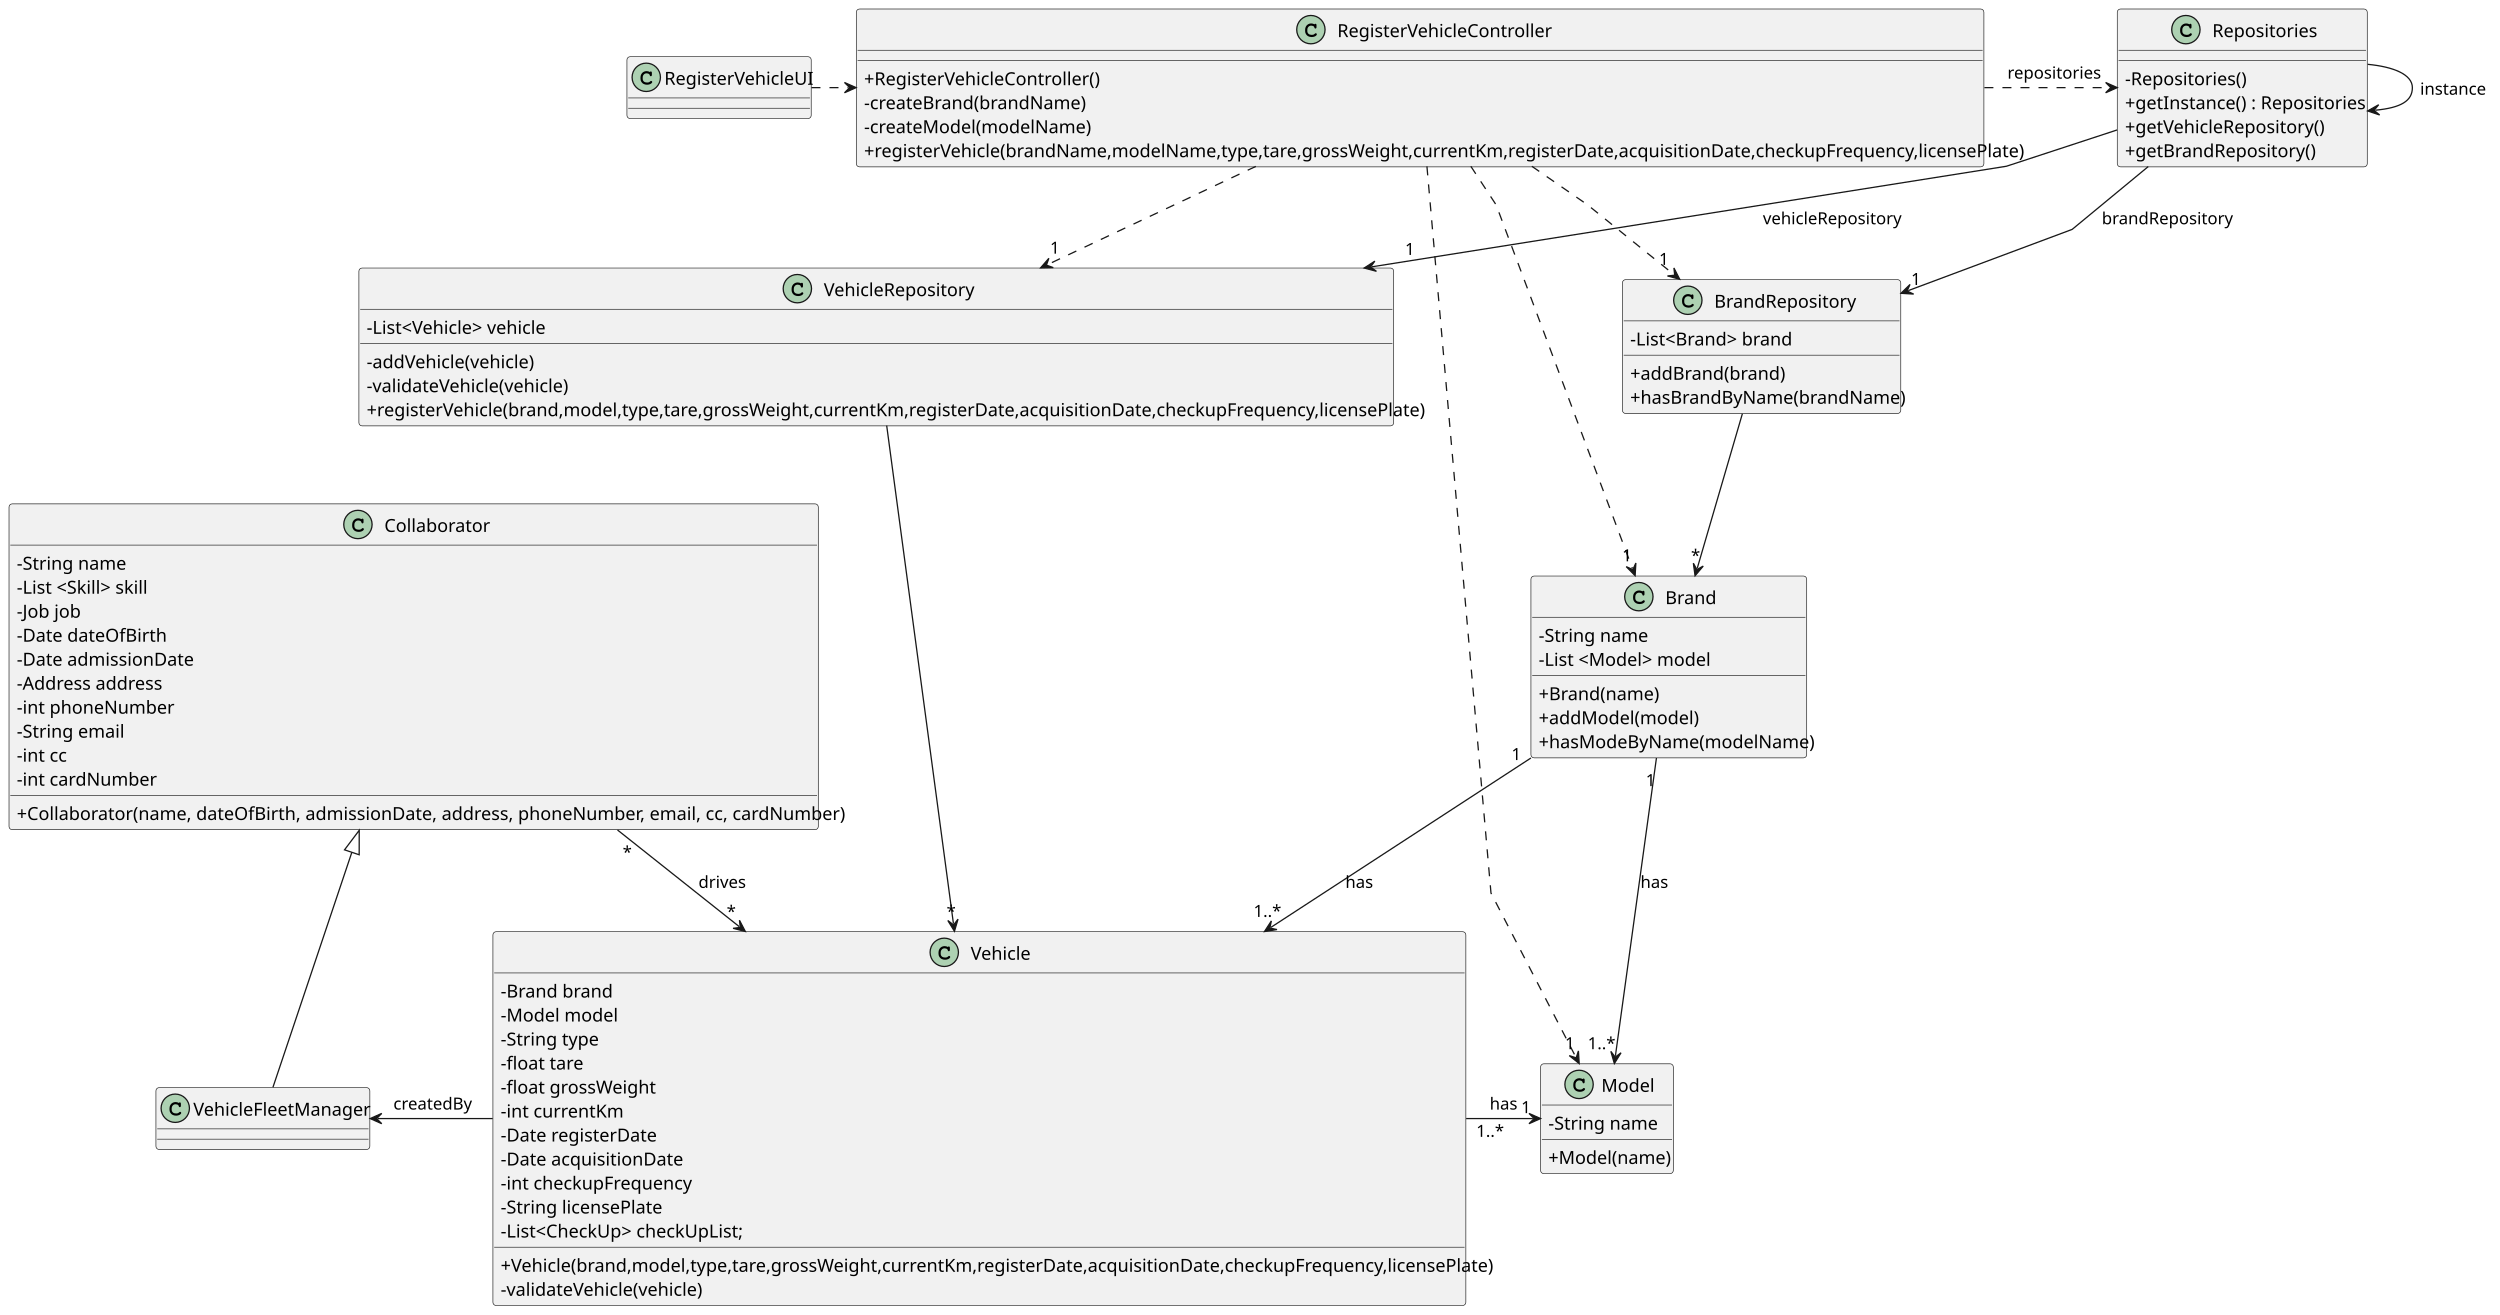
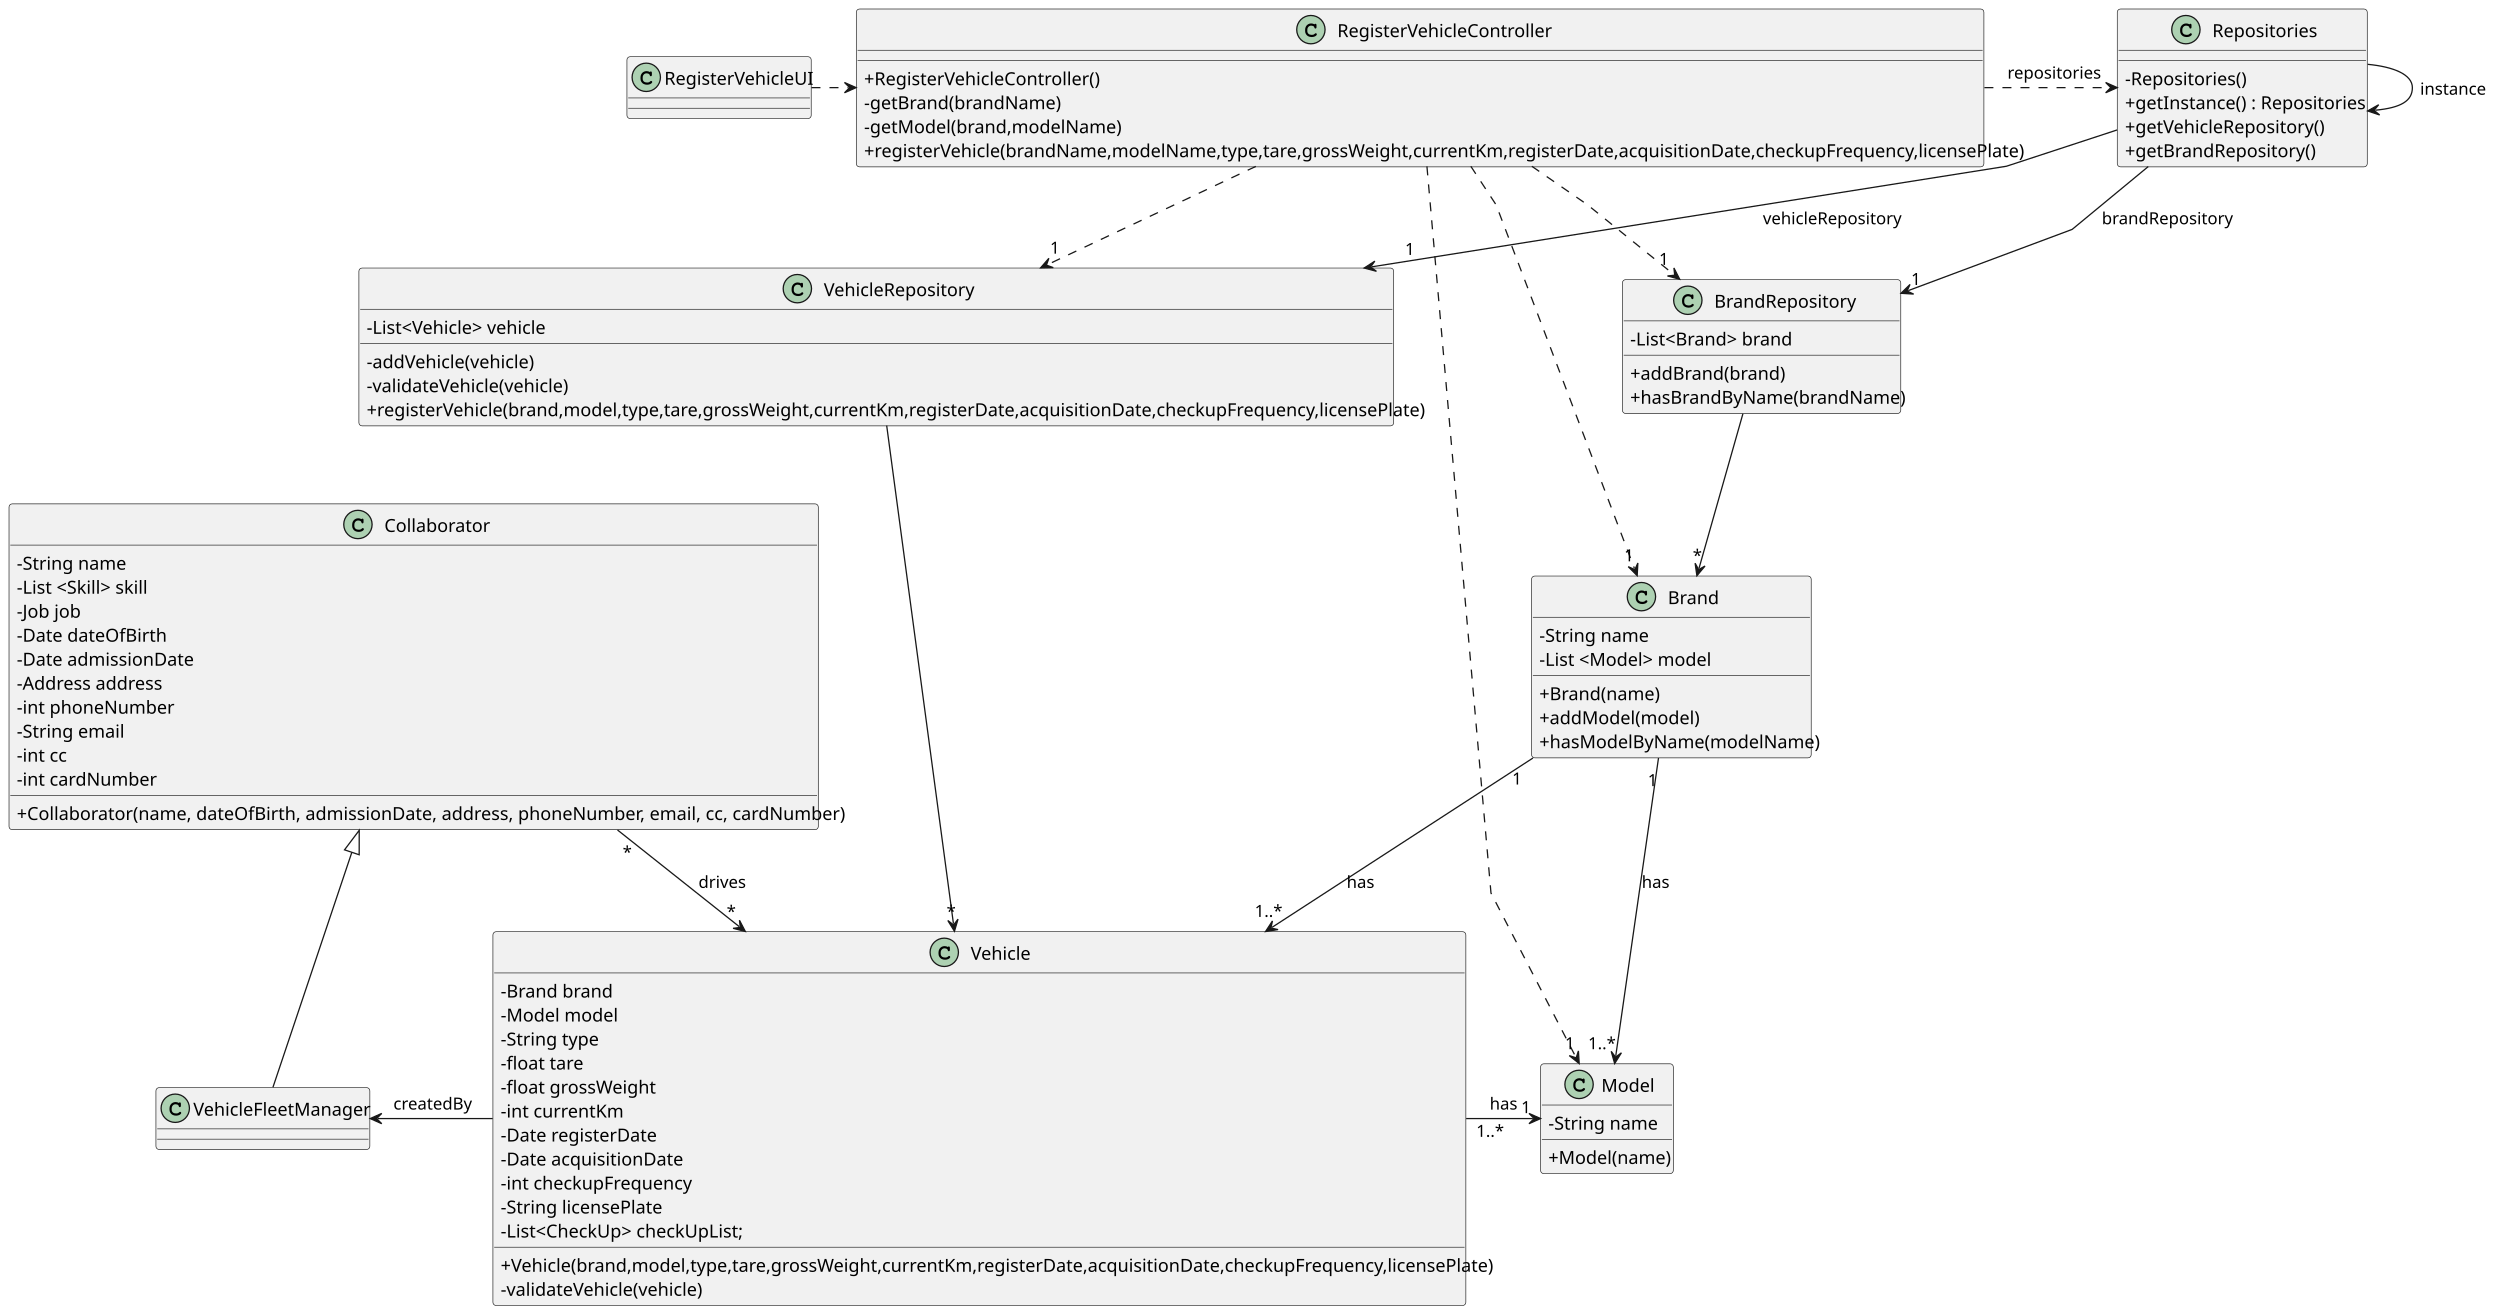
<svg xmlns="http://www.w3.org/2000/svg" contentStyleType="text/css" height="1020px" preserveAspectRatio="none" style="width:1940px;height:1020px;background:#FFFFFF;" version="1.1" viewBox="0 0 1940 1020" width="1940px" zoomAndPan="magnify">
  <defs />
  <g>
    <g id="elem_Brand">
-       <rect codeLine="11" fill="#F1F1F1" height="141.106" id="Brand" rx="2.5" ry="2.5" style="stroke:#181818;stroke-width:0.5;" width="214" x="1188" y="447" />
-       <ellipse cx="1271.75" cy="463" fill="#ADD1B2" rx="11" ry="11" style="stroke:#181818;stroke-width:1.0;" />
-       <path d="M1274.516,458.875 Q1274.672,458.656 1274.859,458.547 Q1275.047,458.438 1275.266,458.438 Q1275.641,458.438 1275.875,458.703 Q1276.109,458.953 1276.109,459.562 L1276.109,461.016 Q1276.109,461.625 1275.875,461.891 Q1275.641,462.156 1275.266,462.156 Q1274.922,462.156 1274.719,461.953 Q1274.516,461.766 1274.406,461.25 Q1274.359,460.891 1274.172,460.703 Q1273.844,460.328 1273.234,460.109 Q1272.625,459.891 1272,459.891 Q1271.234,459.891 1270.594,460.219 Q1269.969,460.547 1269.469,461.297 Q1268.984,462.047 1268.984,463.078 L1268.984,464.172 Q1268.984,465.406 1269.875,466.234 Q1270.766,467.047 1272.359,467.047 Q1273.297,467.047 1273.953,466.797 Q1274.344,466.641 1274.766,466.203 Q1275.031,465.938 1275.172,465.859 Q1275.328,465.781 1275.531,465.781 Q1275.859,465.781 1276.109,466.047 Q1276.375,466.297 1276.375,466.641 Q1276.375,466.984 1276.031,467.391 Q1275.531,467.969 1274.734,468.297 Q1273.656,468.75 1272.359,468.75 Q1270.844,468.75 1269.641,468.125 Q1268.656,467.625 1267.969,466.562 Q1267.281,465.484 1267.281,464.203 L1267.281,463.047 Q1267.281,461.719 1267.891,460.578 Q1268.516,459.422 1269.609,458.812 Q1270.703,458.188 1271.938,458.188 Q1272.672,458.188 1273.312,458.359 Q1273.969,458.516 1274.516,458.875 Z " fill="#000000" />
-       <text fill="#000000" font-family="sans-serif" font-size="14" lengthAdjust="spacing" textLength="38" x="1292.25" y="468.797">Brand</text>
-       <line style="stroke:#181818;stroke-width:0.5;" x1="1189" x2="1401" y1="479" y2="479" />
-       <text fill="#000000" font-family="sans-serif" font-size="14" lengthAdjust="spacing" textLength="81" x="1194" y="498.107">-String name</text>
-       <text fill="#000000" font-family="sans-serif" font-size="14" lengthAdjust="spacing" textLength="127" x="1194" y="516.729">-List &lt;Model&gt; model</text>
-       <line style="stroke:#181818;stroke-width:0.5;" x1="1189" x2="1401" y1="524.242" y2="524.242" />
-       <text fill="#000000" font-family="sans-serif" font-size="14" lengthAdjust="spacing" textLength="91" x="1194" y="543.35">+Brand(name)</text>
-       <text fill="#000000" font-family="sans-serif" font-size="14" lengthAdjust="spacing" textLength="118" x="1194" y="561.971">+addModel(model)</text>
-       <text fill="#000000" font-family="sans-serif" font-size="14" lengthAdjust="spacing" textLength="202" x="1194" y="580.592">+hasModeByName(modelName)</text>
+       <rect codeLine="11" fill="#F1F1F1" height="141.106" id="Brand" rx="2.5" ry="2.5" style="stroke:#181818;stroke-width:0.5;" width="217" x="1188.5" y="447" />
+       <ellipse cx="1273.75" cy="463" fill="#ADD1B2" rx="11" ry="11" style="stroke:#181818;stroke-width:1.0;" />
+       <path d="M1276.516,458.875 Q1276.672,458.656 1276.859,458.547 Q1277.047,458.438 1277.266,458.438 Q1277.641,458.438 1277.875,458.703 Q1278.109,458.953 1278.109,459.562 L1278.109,461.016 Q1278.109,461.625 1277.875,461.891 Q1277.641,462.156 1277.266,462.156 Q1276.922,462.156 1276.719,461.953 Q1276.516,461.766 1276.406,461.25 Q1276.359,460.891 1276.172,460.703 Q1275.844,460.328 1275.234,460.109 Q1274.625,459.891 1274,459.891 Q1273.234,459.891 1272.594,460.219 Q1271.969,460.547 1271.469,461.297 Q1270.984,462.047 1270.984,463.078 L1270.984,464.172 Q1270.984,465.406 1271.875,466.234 Q1272.766,467.047 1274.359,467.047 Q1275.297,467.047 1275.953,466.797 Q1276.344,466.641 1276.766,466.203 Q1277.031,465.938 1277.172,465.859 Q1277.328,465.781 1277.531,465.781 Q1277.859,465.781 1278.109,466.047 Q1278.375,466.297 1278.375,466.641 Q1278.375,466.984 1278.031,467.391 Q1277.531,467.969 1276.734,468.297 Q1275.656,468.75 1274.359,468.75 Q1272.844,468.75 1271.641,468.125 Q1270.656,467.625 1269.969,466.562 Q1269.281,465.484 1269.281,464.203 L1269.281,463.047 Q1269.281,461.719 1269.891,460.578 Q1270.516,459.422 1271.609,458.812 Q1272.703,458.188 1273.938,458.188 Q1274.672,458.188 1275.312,458.359 Q1275.969,458.516 1276.516,458.875 Z " fill="#000000" />
+       <text fill="#000000" font-family="sans-serif" font-size="14" lengthAdjust="spacing" textLength="38" x="1294.25" y="468.797">Brand</text>
+       <line style="stroke:#181818;stroke-width:0.5;" x1="1189.5" x2="1404.5" y1="479" y2="479" />
+       <text fill="#000000" font-family="sans-serif" font-size="14" lengthAdjust="spacing" textLength="81" x="1194.5" y="498.107">-String name</text>
+       <text fill="#000000" font-family="sans-serif" font-size="14" lengthAdjust="spacing" textLength="127" x="1194.5" y="516.729">-List &lt;Model&gt; model</text>
+       <line style="stroke:#181818;stroke-width:0.5;" x1="1189.5" x2="1404.5" y1="524.242" y2="524.242" />
+       <text fill="#000000" font-family="sans-serif" font-size="14" lengthAdjust="spacing" textLength="91" x="1194.5" y="543.35">+Brand(name)</text>
+       <text fill="#000000" font-family="sans-serif" font-size="14" lengthAdjust="spacing" textLength="118" x="1194.5" y="561.971">+addModel(model)</text>
+       <text fill="#000000" font-family="sans-serif" font-size="14" lengthAdjust="spacing" textLength="205" x="1194.5" y="580.592">+hasModelByName(modelName)</text>
    </g>
    <g id="elem_Model">
      <rect codeLine="20" fill="#F1F1F1" height="85.242" id="Model" rx="2.5" ry="2.5" style="stroke:#181818;stroke-width:0.5;" width="103" x="1195.5" y="825.5" />
      <ellipse cx="1225.35" cy="841.5" fill="#ADD1B2" rx="11" ry="11" style="stroke:#181818;stroke-width:1.0;" />
      <path d="M1228.116,837.375 Q1228.272,837.156 1228.459,837.047 Q1228.647,836.938 1228.866,836.938 Q1229.241,836.938 1229.475,837.203 Q1229.709,837.453 1229.709,838.062 L1229.709,839.516 Q1229.709,840.125 1229.475,840.391 Q1229.241,840.656 1228.866,840.656 Q1228.522,840.656 1228.319,840.453 Q1228.116,840.266 1228.006,839.75 Q1227.959,839.391 1227.772,839.203 Q1227.444,838.828 1226.834,838.609 Q1226.225,838.391 1225.6,838.391 Q1224.834,838.391 1224.194,838.719 Q1223.569,839.047 1223.069,839.797 Q1222.584,840.547 1222.584,841.578 L1222.584,842.672 Q1222.584,843.906 1223.475,844.734 Q1224.366,845.547 1225.959,845.547 Q1226.897,845.547 1227.553,845.297 Q1227.944,845.141 1228.366,844.703 Q1228.631,844.438 1228.772,844.359 Q1228.928,844.281 1229.131,844.281 Q1229.459,844.281 1229.709,844.547 Q1229.975,844.797 1229.975,845.141 Q1229.975,845.484 1229.631,845.891 Q1229.131,846.469 1228.334,846.797 Q1227.256,847.25 1225.959,847.25 Q1224.444,847.25 1223.241,846.625 Q1222.256,846.125 1221.569,845.062 Q1220.881,843.984 1220.881,842.703 L1220.881,841.547 Q1220.881,840.219 1221.491,839.078 Q1222.116,837.922 1223.209,837.312 Q1224.303,836.688 1225.537,836.688 Q1226.272,836.688 1226.912,836.859 Q1227.569,837.016 1228.116,837.375 Z " fill="#000000" />
      <text fill="#000000" font-family="sans-serif" font-size="14" lengthAdjust="spacing" textLength="38" x="1242.65" y="847.297">Model</text>
      <line style="stroke:#181818;stroke-width:0.5;" x1="1196.5" x2="1297.5" y1="857.5" y2="857.5" />
      <text fill="#000000" font-family="sans-serif" font-size="14" lengthAdjust="spacing" textLength="81" x="1201.5" y="876.607">-String name</text>
      <line style="stroke:#181818;stroke-width:0.5;" x1="1196.5" x2="1297.5" y1="884.121" y2="884.121" />
      <text fill="#000000" font-family="sans-serif" font-size="14" lengthAdjust="spacing" textLength="91" x="1201.5" y="903.229">+Model(name)</text>
    </g>
    <g id="elem_Vehicle">
      <rect codeLine="26" fill="#F1F1F1" height="290.074" id="Vehicle" rx="2.5" ry="2.5" style="stroke:#181818;stroke-width:0.5;" width="755" x="382.5" y="723" />
      <ellipse cx="732.75" cy="739" fill="#ADD1B2" rx="11" ry="11" style="stroke:#181818;stroke-width:1.0;" />
      <path d="M735.516,734.875 Q735.672,734.656 735.859,734.547 Q736.047,734.438 736.266,734.438 Q736.641,734.438 736.875,734.703 Q737.109,734.953 737.109,735.562 L737.109,737.016 Q737.109,737.625 736.875,737.891 Q736.641,738.156 736.266,738.156 Q735.922,738.156 735.719,737.953 Q735.516,737.766 735.406,737.25 Q735.359,736.891 735.172,736.703 Q734.844,736.328 734.234,736.109 Q733.625,735.891 733,735.891 Q732.234,735.891 731.594,736.219 Q730.969,736.547 730.469,737.297 Q729.984,738.047 729.984,739.078 L729.984,740.172 Q729.984,741.406 730.875,742.234 Q731.766,743.047 733.359,743.047 Q734.297,743.047 734.953,742.797 Q735.344,742.641 735.766,742.203 Q736.031,741.938 736.172,741.859 Q736.328,741.781 736.531,741.781 Q736.859,741.781 737.109,742.047 Q737.375,742.297 737.375,742.641 Q737.375,742.984 737.031,743.391 Q736.531,743.969 735.734,744.297 Q734.656,744.75 733.359,744.75 Q731.844,744.75 730.641,744.125 Q729.656,743.625 728.969,742.562 Q728.281,741.484 728.281,740.203 L728.281,739.047 Q728.281,737.719 728.891,736.578 Q729.516,735.422 730.609,734.812 Q731.703,734.188 732.938,734.188 Q733.672,734.188 734.312,734.359 Q734.969,734.516 735.516,734.875 Z " fill="#000000" />
      <text fill="#000000" font-family="sans-serif" font-size="14" lengthAdjust="spacing" textLength="46" x="753.25" y="744.797">Vehicle</text>
      <line style="stroke:#181818;stroke-width:0.5;" x1="383.5" x2="1136.5" y1="755" y2="755" />
      <text fill="#000000" font-family="sans-serif" font-size="14" lengthAdjust="spacing" textLength="84" x="388.5" y="774.107">-Brand brand</text>
      <text fill="#000000" font-family="sans-serif" font-size="14" lengthAdjust="spacing" textLength="85" x="388.5" y="792.729">-Model model</text>
      <text fill="#000000" font-family="sans-serif" font-size="14" lengthAdjust="spacing" textLength="73" x="388.5" y="811.35">-String type</text>
      <text fill="#000000" font-family="sans-serif" font-size="14" lengthAdjust="spacing" textLength="61" x="388.5" y="829.971">-float tare</text>
      <text fill="#000000" font-family="sans-serif" font-size="14" lengthAdjust="spacing" textLength="115" x="388.5" y="848.592">-float grossWeight</text>
      <text fill="#000000" font-family="sans-serif" font-size="14" lengthAdjust="spacing" textLength="89" x="388.5" y="867.213">-int currentKm</text>
      <text fill="#000000" font-family="sans-serif" font-size="14" lengthAdjust="spacing" textLength="117" x="388.5" y="885.834">-Date registerDate</text>
      <text fill="#000000" font-family="sans-serif" font-size="14" lengthAdjust="spacing" textLength="136" x="388.5" y="904.455">-Date acquisitionDate</text>
      <text fill="#000000" font-family="sans-serif" font-size="14" lengthAdjust="spacing" textLength="145" x="388.5" y="923.076">-int checkupFrequency</text>
      <text fill="#000000" font-family="sans-serif" font-size="14" lengthAdjust="spacing" textLength="122" x="388.5" y="941.697">-String licensePlate</text>
      <text fill="#000000" font-family="sans-serif" font-size="14" lengthAdjust="spacing" textLength="184" x="388.5" y="960.318">-List&lt;CheckUp&gt; checkUpList;</text>
      <line style="stroke:#181818;stroke-width:0.5;" x1="383.5" x2="1136.5" y1="967.832" y2="967.832" />
      <text fill="#000000" font-family="sans-serif" font-size="14" lengthAdjust="spacing" textLength="743" x="388.5" y="986.939">+Vehicle(brand,model,type,tare,grossWeight,currentKm,registerDate,acquisitionDate,checkupFrequency,licensePlate)</text>
      <text fill="#000000" font-family="sans-serif" font-size="14" lengthAdjust="spacing" textLength="154" x="388.5" y="1005.561">-validateVehicle(vehicle)</text>
    </g>
    <g id="elem_RegisterVehicleController">
      <rect codeLine="43" fill="#F1F1F1" height="122.484" id="RegisterVehicleController" rx="2.5" ry="2.5" style="stroke:#181818;stroke-width:0.5;" width="875" x="664.5" y="7" />
      <ellipse cx="1017.25" cy="23" fill="#ADD1B2" rx="11" ry="11" style="stroke:#181818;stroke-width:1.0;" />
      <path d="M1020.016,18.875 Q1020.172,18.656 1020.359,18.547 Q1020.547,18.438 1020.766,18.438 Q1021.141,18.438 1021.375,18.703 Q1021.609,18.953 1021.609,19.562 L1021.609,21.016 Q1021.609,21.625 1021.375,21.891 Q1021.141,22.156 1020.766,22.156 Q1020.422,22.156 1020.219,21.953 Q1020.016,21.766 1019.906,21.25 Q1019.859,20.891 1019.672,20.703 Q1019.344,20.328 1018.734,20.109 Q1018.125,19.891 1017.5,19.891 Q1016.734,19.891 1016.094,20.219 Q1015.469,20.547 1014.969,21.297 Q1014.484,22.047 1014.484,23.078 L1014.484,24.172 Q1014.484,25.406 1015.375,26.234 Q1016.266,27.047 1017.859,27.047 Q1018.797,27.047 1019.453,26.797 Q1019.844,26.641 1020.266,26.203 Q1020.531,25.938 1020.672,25.859 Q1020.828,25.781 1021.031,25.781 Q1021.359,25.781 1021.609,26.047 Q1021.875,26.297 1021.875,26.641 Q1021.875,26.984 1021.531,27.391 Q1021.031,27.969 1020.234,28.297 Q1019.156,28.75 1017.859,28.75 Q1016.344,28.75 1015.141,28.125 Q1014.156,27.625 1013.469,26.562 Q1012.781,25.484 1012.781,24.203 L1012.781,23.047 Q1012.781,21.719 1013.391,20.578 Q1014.016,19.422 1015.109,18.812 Q1016.203,18.188 1017.438,18.188 Q1018.172,18.188 1018.812,18.359 Q1019.469,18.516 1020.016,18.875 Z " fill="#000000" />
      <text fill="#000000" font-family="sans-serif" font-size="14" lengthAdjust="spacing" textLength="161" x="1037.75" y="28.797">RegisterVehicleController</text>
      <line style="stroke:#181818;stroke-width:0.5;" x1="665.5" x2="1538.5" y1="39" y2="39" />
      <line style="stroke:#181818;stroke-width:0.5;" x1="665.5" x2="1538.5" y1="47" y2="47" />
      <text fill="#000000" font-family="sans-serif" font-size="14" lengthAdjust="spacing" textLength="179" x="670.5" y="66.107">+RegisterVehicleController()</text>
-       <text fill="#000000" font-family="sans-serif" font-size="14" lengthAdjust="spacing" textLength="166" x="670.5" y="84.728">-createBrand(brandName)</text>
-       <text fill="#000000" font-family="sans-serif" font-size="14" lengthAdjust="spacing" textLength="167" x="670.5" y="103.35">-createModel(modelName)</text>
+       <text fill="#000000" font-family="sans-serif" font-size="14" lengthAdjust="spacing" textLength="146" x="670.5" y="84.728">-getBrand(brandName)</text>
+       <text fill="#000000" font-family="sans-serif" font-size="14" lengthAdjust="spacing" textLength="188" x="670.5" y="103.35">-getModel(brand,modelName)</text>
      <text fill="#000000" font-family="sans-serif" font-size="14" lengthAdjust="spacing" textLength="863" x="670.5" y="121.971">+registerVehicle(brandName,modelName,type,tare,grossWeight,currentKm,registerDate,acquisitionDate,checkupFrequency,licensePlate)</text>
    </g>
    <g id="elem_RegisterVehicleUI">
      <rect codeLine="51" fill="#F1F1F1" height="48" id="RegisterVehicleUI" rx="2.5" ry="2.5" style="stroke:#181818;stroke-width:0.5;" width="143" x="486.5" y="44" />
      <ellipse cx="501.5" cy="60" fill="#ADD1B2" rx="11" ry="11" style="stroke:#181818;stroke-width:1.0;" />
      <path d="M504.266,55.875 Q504.422,55.656 504.609,55.547 Q504.797,55.438 505.016,55.438 Q505.391,55.438 505.625,55.703 Q505.859,55.953 505.859,56.562 L505.859,58.016 Q505.859,58.625 505.625,58.891 Q505.391,59.156 505.016,59.156 Q504.672,59.156 504.469,58.953 Q504.266,58.766 504.156,58.25 Q504.109,57.891 503.922,57.703 Q503.594,57.328 502.984,57.109 Q502.375,56.891 501.75,56.891 Q500.984,56.891 500.344,57.219 Q499.719,57.547 499.219,58.297 Q498.734,59.047 498.734,60.078 L498.734,61.172 Q498.734,62.406 499.625,63.234 Q500.516,64.047 502.109,64.047 Q503.047,64.047 503.703,63.797 Q504.094,63.641 504.516,63.203 Q504.781,62.938 504.922,62.859 Q505.078,62.781 505.281,62.781 Q505.609,62.781 505.859,63.047 Q506.125,63.297 506.125,63.641 Q506.125,63.984 505.781,64.391 Q505.281,64.969 504.484,65.297 Q503.406,65.75 502.109,65.75 Q500.594,65.75 499.391,65.125 Q498.406,64.625 497.719,63.562 Q497.031,62.484 497.031,61.203 L497.031,60.047 Q497.031,58.719 497.641,57.578 Q498.266,56.422 499.359,55.812 Q500.453,55.188 501.688,55.188 Q502.422,55.188 503.062,55.359 Q503.719,55.516 504.266,55.875 Z " fill="#000000" />
      <text fill="#000000" font-family="sans-serif" font-size="14" lengthAdjust="spacing" textLength="111" x="515.5" y="65.797">RegisterVehicleUI</text>
      <line style="stroke:#181818;stroke-width:0.5;" x1="487.5" x2="628.5" y1="76" y2="76" />
      <line style="stroke:#181818;stroke-width:0.5;" x1="487.5" x2="628.5" y1="84" y2="84" />
    </g>
    <g id="elem_Collaborator">
      <rect codeLine="54" fill="#F1F1F1" height="252.832" id="Collaborator" rx="2.5" ry="2.5" style="stroke:#181818;stroke-width:0.5;" width="628" x="7" y="391" />
      <ellipse cx="277.75" cy="407" fill="#ADD1B2" rx="11" ry="11" style="stroke:#181818;stroke-width:1.0;" />
      <path d="M280.516,402.875 Q280.672,402.656 280.859,402.547 Q281.047,402.438 281.266,402.438 Q281.641,402.438 281.875,402.703 Q282.109,402.953 282.109,403.562 L282.109,405.016 Q282.109,405.625 281.875,405.891 Q281.641,406.156 281.266,406.156 Q280.922,406.156 280.719,405.953 Q280.516,405.766 280.406,405.25 Q280.359,404.891 280.172,404.703 Q279.844,404.328 279.234,404.109 Q278.625,403.891 278,403.891 Q277.234,403.891 276.594,404.219 Q275.969,404.547 275.469,405.297 Q274.984,406.047 274.984,407.078 L274.984,408.172 Q274.984,409.406 275.875,410.234 Q276.766,411.047 278.359,411.047 Q279.297,411.047 279.953,410.797 Q280.344,410.641 280.766,410.203 Q281.031,409.938 281.172,409.859 Q281.328,409.781 281.531,409.781 Q281.859,409.781 282.109,410.047 Q282.375,410.297 282.375,410.641 Q282.375,410.984 282.031,411.391 Q281.531,411.969 280.734,412.297 Q279.656,412.75 278.359,412.75 Q276.844,412.75 275.641,412.125 Q274.656,411.625 273.969,410.562 Q273.281,409.484 273.281,408.203 L273.281,407.047 Q273.281,405.719 273.891,404.578 Q274.516,403.422 275.609,402.812 Q276.703,402.188 277.938,402.188 Q278.672,402.188 279.312,402.359 Q279.969,402.516 280.516,402.875 Z " fill="#000000" />
      <text fill="#000000" font-family="sans-serif" font-size="14" lengthAdjust="spacing" textLength="78" x="298.25" y="412.797">Collaborator</text>
      <line style="stroke:#181818;stroke-width:0.5;" x1="8" x2="634" y1="423" y2="423" />
      <text fill="#000000" font-family="sans-serif" font-size="14" lengthAdjust="spacing" textLength="81" x="13" y="442.107">-String name</text>
      <text fill="#000000" font-family="sans-serif" font-size="14" lengthAdjust="spacing" textLength="99" x="13" y="460.728">-List &lt;Skill&gt; skill</text>
      <text fill="#000000" font-family="sans-serif" font-size="14" lengthAdjust="spacing" textLength="50" x="13" y="479.35">-Job job</text>
      <text fill="#000000" font-family="sans-serif" font-size="14" lengthAdjust="spacing" textLength="111" x="13" y="497.971">-Date dateOfBirth</text>
      <text fill="#000000" font-family="sans-serif" font-size="14" lengthAdjust="spacing" textLength="132" x="13" y="516.592">-Date admissionDate</text>
      <text fill="#000000" font-family="sans-serif" font-size="14" lengthAdjust="spacing" textLength="112" x="13" y="535.213">-Address address</text>
      <text fill="#000000" font-family="sans-serif" font-size="14" lengthAdjust="spacing" textLength="113" x="13" y="553.834">-int phoneNumber</text>
      <text fill="#000000" font-family="sans-serif" font-size="14" lengthAdjust="spacing" textLength="79" x="13" y="572.455">-String email</text>
      <text fill="#000000" font-family="sans-serif" font-size="14" lengthAdjust="spacing" textLength="38" x="13" y="591.076">-int cc</text>
      <text fill="#000000" font-family="sans-serif" font-size="14" lengthAdjust="spacing" textLength="101" x="13" y="609.697">-int cardNumber</text>
      <line style="stroke:#181818;stroke-width:0.5;" x1="8" x2="634" y1="617.211" y2="617.211" />
      <text fill="#000000" font-family="sans-serif" font-size="14" lengthAdjust="spacing" textLength="616" x="13" y="636.318">+Collaborator(name, dateOfBirth, admissionDate, address, phoneNumber, email, cc, cardNumber)</text>
    </g>
    <g id="elem_VehicleFleetManager">
      <rect codeLine="69" fill="#F1F1F1" height="48" id="VehicleFleetManager" rx="2.5" ry="2.5" style="stroke:#181818;stroke-width:0.5;" width="166" x="121" y="844" />
      <ellipse cx="136" cy="860" fill="#ADD1B2" rx="11" ry="11" style="stroke:#181818;stroke-width:1.0;" />
      <path d="M138.766,855.875 Q138.922,855.656 139.109,855.547 Q139.297,855.438 139.516,855.438 Q139.891,855.438 140.125,855.703 Q140.359,855.953 140.359,856.562 L140.359,858.016 Q140.359,858.625 140.125,858.891 Q139.891,859.156 139.516,859.156 Q139.172,859.156 138.969,858.953 Q138.766,858.766 138.656,858.25 Q138.609,857.891 138.422,857.703 Q138.094,857.328 137.484,857.109 Q136.875,856.891 136.25,856.891 Q135.484,856.891 134.844,857.219 Q134.219,857.547 133.719,858.297 Q133.234,859.047 133.234,860.078 L133.234,861.172 Q133.234,862.406 134.125,863.234 Q135.016,864.047 136.609,864.047 Q137.547,864.047 138.203,863.797 Q138.594,863.641 139.016,863.203 Q139.281,862.938 139.422,862.859 Q139.578,862.781 139.781,862.781 Q140.109,862.781 140.359,863.047 Q140.625,863.297 140.625,863.641 Q140.625,863.984 140.281,864.391 Q139.781,864.969 138.984,865.297 Q137.906,865.75 136.609,865.75 Q135.094,865.75 133.891,865.125 Q132.906,864.625 132.219,863.562 Q131.531,862.484 131.531,861.203 L131.531,860.047 Q131.531,858.719 132.141,857.578 Q132.766,856.422 133.859,855.812 Q134.953,855.188 136.188,855.188 Q136.922,855.188 137.562,855.359 Q138.219,855.516 138.766,855.875 Z " fill="#000000" />
      <text fill="#000000" font-family="sans-serif" font-size="14" lengthAdjust="spacing" textLength="134" x="150" y="865.797">VehicleFleetManager</text>
      <line style="stroke:#181818;stroke-width:0.5;" x1="122" x2="286" y1="876" y2="876" />
      <line style="stroke:#181818;stroke-width:0.5;" x1="122" x2="286" y1="884" y2="884" />
    </g>
    <g id="elem_Repositories">
      <rect codeLine="72" fill="#F1F1F1" height="122.484" id="Repositories" rx="2.5" ry="2.5" style="stroke:#181818;stroke-width:0.5;" width="194" x="1643" y="7" />
      <ellipse cx="1696.25" cy="23" fill="#ADD1B2" rx="11" ry="11" style="stroke:#181818;stroke-width:1.0;" />
      <path d="M1699.016,18.875 Q1699.172,18.656 1699.359,18.547 Q1699.547,18.438 1699.766,18.438 Q1700.141,18.438 1700.375,18.703 Q1700.609,18.953 1700.609,19.562 L1700.609,21.016 Q1700.609,21.625 1700.375,21.891 Q1700.141,22.156 1699.766,22.156 Q1699.422,22.156 1699.219,21.953 Q1699.016,21.766 1698.906,21.25 Q1698.859,20.891 1698.672,20.703 Q1698.344,20.328 1697.734,20.109 Q1697.125,19.891 1696.5,19.891 Q1695.734,19.891 1695.094,20.219 Q1694.469,20.547 1693.969,21.297 Q1693.484,22.047 1693.484,23.078 L1693.484,24.172 Q1693.484,25.406 1694.375,26.234 Q1695.266,27.047 1696.859,27.047 Q1697.797,27.047 1698.453,26.797 Q1698.844,26.641 1699.266,26.203 Q1699.531,25.938 1699.672,25.859 Q1699.828,25.781 1700.031,25.781 Q1700.359,25.781 1700.609,26.047 Q1700.875,26.297 1700.875,26.641 Q1700.875,26.984 1700.531,27.391 Q1700.031,27.969 1699.234,28.297 Q1698.156,28.75 1696.859,28.75 Q1695.344,28.75 1694.141,28.125 Q1693.156,27.625 1692.469,26.562 Q1691.781,25.484 1691.781,24.203 L1691.781,23.047 Q1691.781,21.719 1692.391,20.578 Q1693.016,19.422 1694.109,18.812 Q1695.203,18.188 1696.438,18.188 Q1697.172,18.188 1697.812,18.359 Q1698.469,18.516 1699.016,18.875 Z " fill="#000000" />
      <text fill="#000000" font-family="sans-serif" font-size="14" lengthAdjust="spacing" textLength="79" x="1716.75" y="28.797">Repositories</text>
      <line style="stroke:#181818;stroke-width:0.5;" x1="1644" x2="1836" y1="39" y2="39" />
      <line style="stroke:#181818;stroke-width:0.5;" x1="1644" x2="1836" y1="47" y2="47" />
      <text fill="#000000" font-family="sans-serif" font-size="14" lengthAdjust="spacing" textLength="94" x="1649" y="66.107">-Repositories()</text>
      <text fill="#000000" font-family="sans-serif" font-size="14" lengthAdjust="spacing" textLength="182" x="1649" y="84.728">+getInstance() : Repositories</text>
      <text fill="#000000" font-family="sans-serif" font-size="14" lengthAdjust="spacing" textLength="152" x="1649" y="103.35">+getVehicleRepository()</text>
      <text fill="#000000" font-family="sans-serif" font-size="14" lengthAdjust="spacing" textLength="144" x="1649" y="121.971">+getBrandRepository()</text>
    </g>
    <g id="elem_VehicleRepository">
      <rect codeLine="80" fill="#F1F1F1" height="122.484" id="VehicleRepository" rx="2.5" ry="2.5" style="stroke:#181818;stroke-width:0.5;" width="803" x="278.5" y="208" />
      <ellipse cx="618.75" cy="224" fill="#ADD1B2" rx="11" ry="11" style="stroke:#181818;stroke-width:1.0;" />
      <path d="M621.516,219.875 Q621.672,219.656 621.859,219.547 Q622.047,219.438 622.266,219.438 Q622.641,219.438 622.875,219.703 Q623.109,219.953 623.109,220.562 L623.109,222.016 Q623.109,222.625 622.875,222.891 Q622.641,223.156 622.266,223.156 Q621.922,223.156 621.719,222.953 Q621.516,222.766 621.406,222.25 Q621.359,221.891 621.172,221.703 Q620.844,221.328 620.234,221.109 Q619.625,220.891 619,220.891 Q618.234,220.891 617.594,221.219 Q616.969,221.547 616.469,222.297 Q615.984,223.047 615.984,224.078 L615.984,225.172 Q615.984,226.406 616.875,227.234 Q617.766,228.047 619.359,228.047 Q620.297,228.047 620.953,227.797 Q621.344,227.641 621.766,227.203 Q622.031,226.938 622.172,226.859 Q622.328,226.781 622.531,226.781 Q622.859,226.781 623.109,227.047 Q623.375,227.297 623.375,227.641 Q623.375,227.984 623.031,228.391 Q622.531,228.969 621.734,229.297 Q620.656,229.75 619.359,229.75 Q617.844,229.75 616.641,229.125 Q615.656,228.625 614.969,227.562 Q614.281,226.484 614.281,225.203 L614.281,224.047 Q614.281,222.719 614.891,221.578 Q615.516,220.422 616.609,219.812 Q617.703,219.188 618.938,219.188 Q619.672,219.188 620.312,219.359 Q620.969,219.516 621.516,219.875 Z " fill="#000000" />
      <text fill="#000000" font-family="sans-serif" font-size="14" lengthAdjust="spacing" textLength="114" x="639.25" y="229.797">VehicleRepository</text>
      <line style="stroke:#181818;stroke-width:0.5;" x1="279.5" x2="1080.5" y1="240" y2="240" />
      <text fill="#000000" font-family="sans-serif" font-size="14" lengthAdjust="spacing" textLength="137" x="284.5" y="259.107">-List&lt;Vehicle&gt; vehicle</text>
      <line style="stroke:#181818;stroke-width:0.5;" x1="279.5" x2="1080.5" y1="266.621" y2="266.621" />
      <text fill="#000000" font-family="sans-serif" font-size="14" lengthAdjust="spacing" textLength="129" x="284.5" y="285.728">-addVehicle(vehicle)</text>
      <text fill="#000000" font-family="sans-serif" font-size="14" lengthAdjust="spacing" textLength="154" x="284.5" y="304.35">-validateVehicle(vehicle)</text>
      <text fill="#000000" font-family="sans-serif" font-size="14" lengthAdjust="spacing" textLength="791" x="284.5" y="322.971">+registerVehicle(brand,model,type,tare,grossWeight,currentKm,registerDate,acquisitionDate,checkupFrequency,licensePlate)</text>
    </g>
    <g id="elem_BrandRepository">
      <rect codeLine="88" fill="#F1F1F1" height="103.863" id="BrandRepository" rx="2.5" ry="2.5" style="stroke:#181818;stroke-width:0.5;" width="216" x="1259" y="217" />
      <ellipse cx="1309.75" cy="233" fill="#ADD1B2" rx="11" ry="11" style="stroke:#181818;stroke-width:1.0;" />
      <path d="M1312.516,228.875 Q1312.672,228.656 1312.859,228.547 Q1313.047,228.438 1313.266,228.438 Q1313.641,228.438 1313.875,228.703 Q1314.109,228.953 1314.109,229.562 L1314.109,231.016 Q1314.109,231.625 1313.875,231.891 Q1313.641,232.156 1313.266,232.156 Q1312.922,232.156 1312.719,231.953 Q1312.516,231.766 1312.406,231.25 Q1312.359,230.891 1312.172,230.703 Q1311.844,230.328 1311.234,230.109 Q1310.625,229.891 1310,229.891 Q1309.234,229.891 1308.594,230.219 Q1307.969,230.547 1307.469,231.297 Q1306.984,232.047 1306.984,233.078 L1306.984,234.172 Q1306.984,235.406 1307.875,236.234 Q1308.766,237.047 1310.359,237.047 Q1311.297,237.047 1311.953,236.797 Q1312.344,236.641 1312.766,236.203 Q1313.031,235.938 1313.172,235.859 Q1313.328,235.781 1313.531,235.781 Q1313.859,235.781 1314.109,236.047 Q1314.375,236.297 1314.375,236.641 Q1314.375,236.984 1314.031,237.391 Q1313.531,237.969 1312.734,238.297 Q1311.656,238.75 1310.359,238.75 Q1308.844,238.75 1307.641,238.125 Q1306.656,237.625 1305.969,236.562 Q1305.281,235.484 1305.281,234.203 L1305.281,233.047 Q1305.281,231.719 1305.891,230.578 Q1306.516,229.422 1307.609,228.812 Q1308.703,228.188 1309.938,228.188 Q1310.672,228.188 1311.312,228.359 Q1311.969,228.516 1312.516,228.875 Z " fill="#000000" />
      <text fill="#000000" font-family="sans-serif" font-size="14" lengthAdjust="spacing" textLength="106" x="1330.25" y="238.797">BrandRepository</text>
      <line style="stroke:#181818;stroke-width:0.5;" x1="1260" x2="1474" y1="249" y2="249" />
      <text fill="#000000" font-family="sans-serif" font-size="14" lengthAdjust="spacing" textLength="122" x="1265" y="268.107">-List&lt;Brand&gt; brand</text>
      <line style="stroke:#181818;stroke-width:0.5;" x1="1260" x2="1474" y1="275.621" y2="275.621" />
      <text fill="#000000" font-family="sans-serif" font-size="14" lengthAdjust="spacing" textLength="117" x="1265" y="294.728">+addBrand(brand)</text>
      <text fill="#000000" font-family="sans-serif" font-size="14" lengthAdjust="spacing" textLength="204" x="1265" y="313.35">+hasBrandByName(brandName)</text>
    </g>
    <g id="link_RegisterVehicleController_Repositories">
      <path codeLine="95" d="M1539.88,68 C1577.72,68 1606.95,68 1636.98,68 " fill="none" id="RegisterVehicleController-to-Repositories" style="stroke:#181818;stroke-width:1.0;stroke-dasharray:7.0,7.0;" />
      <polygon fill="#181818" points="1642.98,68,1633.98,64,1637.98,68,1633.98,72,1642.98,68" style="stroke:#181818;stroke-width:1.0;" />
      <text fill="#000000" font-family="sans-serif" font-size="13" lengthAdjust="spacing" textLength="67" x="1557.75" y="61.028">repositories</text>
    </g>
    <g id="link_RegisterVehicleController_VehicleRepository">
      <path codeLine="96" d="M974.53,129.11 C921.63,154.05 865.817,180.381 812.917,205.321 " fill="none" id="RegisterVehicleController-to-VehicleRepository" style="stroke:#181818;stroke-width:1.0;stroke-dasharray:7.0,7.0;" />
      <polygon fill="#181818" points="807.49,207.88,817.336,207.66,812.013,205.748,813.925,200.424,807.49,207.88" style="stroke:#181818;stroke-width:1.0;" />
      <text fill="#000000" font-family="sans-serif" font-size="13" lengthAdjust="spacing" textLength="7" x="814.826" y="196.847">1</text>
    </g>
    <g id="link_RegisterVehicleController_BrandRepository">
      <path codeLine="97" d="M1188.71,129.03 C1212.56,145.54 1232,159 1232,159 C1232,159 1263.772,184.651 1298.782,212.921 " fill="none" id="RegisterVehicleController-to-BrandRepository" style="stroke:#181818;stroke-width:1.0;stroke-dasharray:7.0,7.0;" />
      <polygon fill="#181818" points="1303.45,216.69,1298.961,207.924,1299.56,213.549,1293.935,214.148,1303.45,216.69" style="stroke:#181818;stroke-width:1.0;" />
      <text fill="#000000" font-family="sans-serif" font-size="13" lengthAdjust="spacing" textLength="7" x="1287.44" y="205.576">1</text>
    </g>
    <g id="link_RegisterVehicleController_Brand">
-       <path codeLine="98" d="M1141.35,129.03 C1152.18,145.54 1161,159 1161,159 C1161,159 1227.744,337.062 1266.744,441.102 " fill="none" id="RegisterVehicleController-to-Brand" style="stroke:#181818;stroke-width:1.0;stroke-dasharray:7.0,7.0;" />
-       <polygon fill="#181818" points="1268.85,446.72,1269.436,436.889,1267.095,442.038,1261.946,439.697,1268.85,446.72" style="stroke:#181818;stroke-width:1.0;" />
-       <text fill="#000000" font-family="sans-serif" font-size="13" lengthAdjust="spacing" textLength="7" x="1258.792" y="435.582">1</text>
+       <path codeLine="98" d="M1141.35,129.03 C1152.18,145.54 1161,159 1161,159 C1161,159 1228.747,337.072 1268.317,441.112 " fill="none" id="RegisterVehicleController-to-Brand" style="stroke:#181818;stroke-width:1.0;stroke-dasharray:7.0,7.0;" />
+       <polygon fill="#181818" points="1270.45,446.72,1270.989,436.886,1268.672,442.047,1263.512,439.73,1270.45,446.72" style="stroke:#181818;stroke-width:1.0;" />
+       <text fill="#000000" font-family="sans-serif" font-size="13" lengthAdjust="spacing" textLength="7" x="1260.351" y="435.582">1</text>
    </g>
    <g id="link_RegisterVehicleController_Model">
      <path codeLine="99" d="M1107.3,129.11 C1121.08,285.51 1157,693 1157,693 C1157,693 1196.064,768.521 1222.684,819.991 " fill="none" id="RegisterVehicleController-to-Model" style="stroke:#181818;stroke-width:1.0;stroke-dasharray:7.0,7.0;" />
      <polygon fill="#181818" points="1225.44,825.32,1224.858,815.488,1223.143,820.879,1217.753,819.163,1225.44,825.32" style="stroke:#181818;stroke-width:1.0;" />
      <text fill="#000000" font-family="sans-serif" font-size="13" lengthAdjust="spacing" textLength="7" x="1214.446" y="814.195">1</text>
    </g>
    <g id="link_RegisterVehicleUI_RegisterVehicleController">
      <path codeLine="101" d="M629.67,68 C641.05,68 646.86,68 658.31,68 " fill="none" id="RegisterVehicleUI-to-RegisterVehicleController" style="stroke:#181818;stroke-width:1.0;stroke-dasharray:7.0,7.0;" />
      <polygon fill="#181818" points="664.31,68,655.31,64,659.31,68,655.31,72,664.31,68" style="stroke:#181818;stroke-width:1.0;" />
    </g>
    <g id="link_Repositories_Repositories">
      <path codeLine="103" d="M1837.28,49.91 C1857.48,51.81 1872,57.84 1872,68 C1872,78.16 1863.454,83.628 1843.254,85.528 " fill="none" id="Repositories-to-Repositories" style="stroke:#181818;stroke-width:1.0;" />
      <polygon fill="#181818" points="1837.28,86.09,1846.615,89.23,1842.258,85.622,1845.866,81.265,1837.28,86.09" style="stroke:#181818;stroke-width:1.0;" />
      <text fill="#000000" font-family="sans-serif" font-size="13" lengthAdjust="spacing" textLength="49" x="1878" y="73.528">instance</text>
    </g>
    <g id="link_Repositories_VehicleRepository">
      <path codeLine="104" d="M1642.87,100.84 C1599.07,115.21 1557,129 1557,129 C1557,129 1301.806,169.451 1064.536,207.051 " fill="none" id="Repositories-to-VehicleRepository" style="stroke:#181818;stroke-width:1.0;" />
      <polygon fill="#181818" points="1058.61,207.99,1068.125,210.532,1063.548,207.207,1066.873,202.631,1058.61,207.99" style="stroke:#181818;stroke-width:1.0;" />
      <text fill="#000000" font-family="sans-serif" font-size="13" lengthAdjust="spacing" textLength="101" x="1368" y="174.028">vehicleRepository</text>
      <text fill="#000000" font-family="sans-serif" font-size="13" lengthAdjust="spacing" textLength="7" x="1090.293" y="197.84">1</text>
    </g>
    <g id="link_Repositories_BrandRepository">
      <path codeLine="105" d="M1667.05,129.24 C1636.52,154.45 1608,178 1608,178 C1608,178 1544.851,201.581 1480.781,225.511 " fill="none" id="Repositories-to-BrandRepository" style="stroke:#181818;stroke-width:1.0;" />
      <polygon fill="#181818" points="1475.16,227.61,1484.991,228.208,1479.844,225.861,1482.192,220.714,1475.16,227.61" style="stroke:#181818;stroke-width:1.0;" />
      <text fill="#000000" font-family="sans-serif" font-size="13" lengthAdjust="spacing" textLength="94" x="1631" y="174.028">brandRepository</text>
      <text fill="#000000" font-family="sans-serif" font-size="13" lengthAdjust="spacing" textLength="7" x="1483.011" y="221.145">1</text>
    </g>
    <g id="link_VehicleRepository_Vehicle">
      <path codeLine="107" d="M688.07,330.25 C700.29,421.44 723.043,591.203 739.863,716.753 " fill="none" id="VehicleRepository-to-Vehicle" style="stroke:#181818;stroke-width:1.0;" />
      <polygon fill="#181818" points="740.66,722.7,743.429,713.249,739.996,717.744,735.5,714.311,740.66,722.7" style="stroke:#181818;stroke-width:1.0;" />
      <text fill="#000000" font-family="sans-serif" font-size="13" lengthAdjust="spacing" textLength="5" x="734.534" y="711.804">*</text>
    </g>
    <g id="link_BrandRepository_Brand">
-       <path codeLine="109" d="M1352.08,321.07 C1341.45,357.46 1328.722,401.041 1317.042,441.031 " fill="none" id="BrandRepository-to-Brand" style="stroke:#181818;stroke-width:1.0;" />
-       <polygon fill="#181818" points="1315.36,446.79,1321.723,439.272,1316.762,441.99,1314.044,437.029,1315.36,446.79" style="stroke:#181818;stroke-width:1.0;" />
-       <text fill="#000000" font-family="sans-serif" font-size="13" lengthAdjust="spacing" textLength="5" x="1312.202" y="435.659">*</text>
+       <path codeLine="109" d="M1352.5,321.07 C1342.16,357.46 1329.79,401.028 1318.43,441.018 " fill="none" id="BrandRepository-to-Brand" style="stroke:#181818;stroke-width:1.0;" />
+       <polygon fill="#181818" points="1316.79,446.79,1323.097,439.226,1318.156,441.98,1315.402,437.039,1316.79,446.79" style="stroke:#181818;stroke-width:1.0;" />
+       <text fill="#000000" font-family="sans-serif" font-size="13" lengthAdjust="spacing" textLength="5" x="1313.573" y="435.659">*</text>
    </g>
    <g id="link_Collaborator_VehicleFleetManager">
      <path codeLine="111" d="M273.031,661.384 C248.421,734.684 225.37,803.36 211.81,843.73 " fill="none" id="Collaborator-backto-VehicleFleetManager" style="stroke:#181818;stroke-width:1.0;" />
      <polygon fill="none" points="278.76,644.32,267.343,659.474,278.719,663.294,278.76,644.32" style="stroke:#181818;stroke-width:1.0;" />
    </g>
    <g id="link_Collaborator_Vehicle">
      <path codeLine="112" d="M479.18,644.07 C511.37,669.62 540.771,692.959 573.691,719.099 " fill="none" id="Collaborator-to-Vehicle" style="stroke:#181818;stroke-width:1.0;" />
      <polygon fill="#181818" points="578.39,722.83,573.829,714.101,574.474,719.721,568.854,720.366,578.39,722.83" style="stroke:#181818;stroke-width:1.0;" />
      <text fill="#000000" font-family="sans-serif" font-size="13" lengthAdjust="spacing" textLength="33" x="542" y="689.028">drives</text>
      <text fill="#000000" font-family="sans-serif" font-size="13" lengthAdjust="spacing" textLength="5" x="483.18" y="665.92">*</text>
      <text fill="#000000" font-family="sans-serif" font-size="13" lengthAdjust="spacing" textLength="5" x="563.897" y="711.94">*</text>
    </g>
    <g id="link_VehicleFleetManager_Vehicle">
      <path codeLine="114" d="M293.24,868 C320.73,868 347.33,868 382.36,868 " fill="none" id="VehicleFleetManager-backto-Vehicle" style="stroke:#181818;stroke-width:1.0;" />
      <polygon fill="#181818" points="287.24,868,296.24,872,292.24,868,296.24,864,287.24,868" style="stroke:#181818;stroke-width:1.0;" />
      <text fill="#000000" font-family="sans-serif" font-size="13" lengthAdjust="spacing" textLength="59" x="305.25" y="861.028">createdBy</text>
    </g>
    <g id="link_Brand_Model">
-       <path codeLine="116" d="M1285.4,588.19 C1275.63,659.1 1261.639,760.736 1253.559,819.366 " fill="none" id="Brand-to-Model" style="stroke:#181818;stroke-width:1.0;" />
-       <polygon fill="#181818" points="1252.74,825.31,1257.931,816.94,1253.423,820.357,1250.006,815.848,1252.74,825.31" style="stroke:#181818;stroke-width:1.0;" />
-       <text fill="#000000" font-family="sans-serif" font-size="13" lengthAdjust="spacing" textLength="21" x="1273" y="689.028">has</text>
-       <text fill="#000000" font-family="sans-serif" font-size="13" lengthAdjust="spacing" textLength="7" x="1277.111" y="610.023">1</text>
-       <text fill="#000000" font-family="sans-serif" font-size="13" lengthAdjust="spacing" textLength="20" x="1232.061" y="814.184">1..*</text>
+       <path codeLine="116" d="M1287,588.19 C1276.83,659.1 1262.242,760.741 1253.832,819.371 " fill="none" id="Brand-to-Model" style="stroke:#181818;stroke-width:1.0;" />
+       <polygon fill="#181818" points="1252.98,825.31,1258.217,816.969,1253.69,820.361,1250.298,815.833,1252.98,825.31" style="stroke:#181818;stroke-width:1.0;" />
+       <text fill="#000000" font-family="sans-serif" font-size="13" lengthAdjust="spacing" textLength="21" x="1274" y="689.028">has</text>
+       <text fill="#000000" font-family="sans-serif" font-size="13" lengthAdjust="spacing" textLength="7" x="1278.671" y="610.023">1</text>
+       <text fill="#000000" font-family="sans-serif" font-size="13" lengthAdjust="spacing" textLength="20" x="1232.339" y="814.184">1..*</text>
    </g>
    <g id="link_Brand_Vehicle">
-       <path codeLine="117" d="M1188.02,588.19 C1128.71,626.82 1057.718,673.065 986.248,719.615 " fill="none" id="Brand-to-Vehicle" style="stroke:#181818;stroke-width:1.0;" />
-       <polygon fill="#181818" points="981.22,722.89,990.944,721.33,985.41,720.161,986.578,714.626,981.22,722.89" style="stroke:#181818;stroke-width:1.0;" />
-       <text fill="#000000" font-family="sans-serif" font-size="13" lengthAdjust="spacing" textLength="21" x="1044" y="689.028">has</text>
-       <text fill="#000000" font-family="sans-serif" font-size="13" lengthAdjust="spacing" textLength="7" x="1172.907" y="589.792">1</text>
-       <text fill="#000000" font-family="sans-serif" font-size="13" lengthAdjust="spacing" textLength="20" x="972.771" y="711.524">1..*</text>
+       <path codeLine="117" d="M1189.62,588.19 C1130.09,626.82 1058.823,673.074 987.083,719.624 " fill="none" id="Brand-to-Vehicle" style="stroke:#181818;stroke-width:1.0;" />
+       <polygon fill="#181818" points="982.05,722.89,991.777,721.347,986.244,720.168,987.423,714.636,982.05,722.89" style="stroke:#181818;stroke-width:1.0;" />
+       <text fill="#000000" font-family="sans-serif" font-size="13" lengthAdjust="spacing" textLength="21" x="1045" y="689.028">has</text>
+       <text fill="#000000" font-family="sans-serif" font-size="13" lengthAdjust="spacing" textLength="7" x="1173.438" y="608.784">1</text>
+       <text fill="#000000" font-family="sans-serif" font-size="13" lengthAdjust="spacing" textLength="20" x="973.646" y="711.524">1..*</text>
    </g>
    <g id="link_Vehicle_Model">
      <path codeLine="119" d="M1137.71,868 C1159.41,868 1173.05,868 1189.49,868 " fill="none" id="Vehicle-to-Model" style="stroke:#181818;stroke-width:1.0;" />
      <polygon fill="#181818" points="1195.49,868,1186.49,864,1190.49,868,1186.49,872,1195.49,868" style="stroke:#181818;stroke-width:1.0;" />
      <text fill="#000000" font-family="sans-serif" font-size="13" lengthAdjust="spacing" textLength="21" x="1156" y="861.028">has</text>
      <text fill="#000000" font-family="sans-serif" font-size="13" lengthAdjust="spacing" textLength="20" x="1145.585" y="882.203">1..*</text>
      <text fill="#000000" font-family="sans-serif" font-size="13" lengthAdjust="spacing" textLength="7" x="1180.41" y="863.784">1</text>
    </g>
  </g>
</svg>
